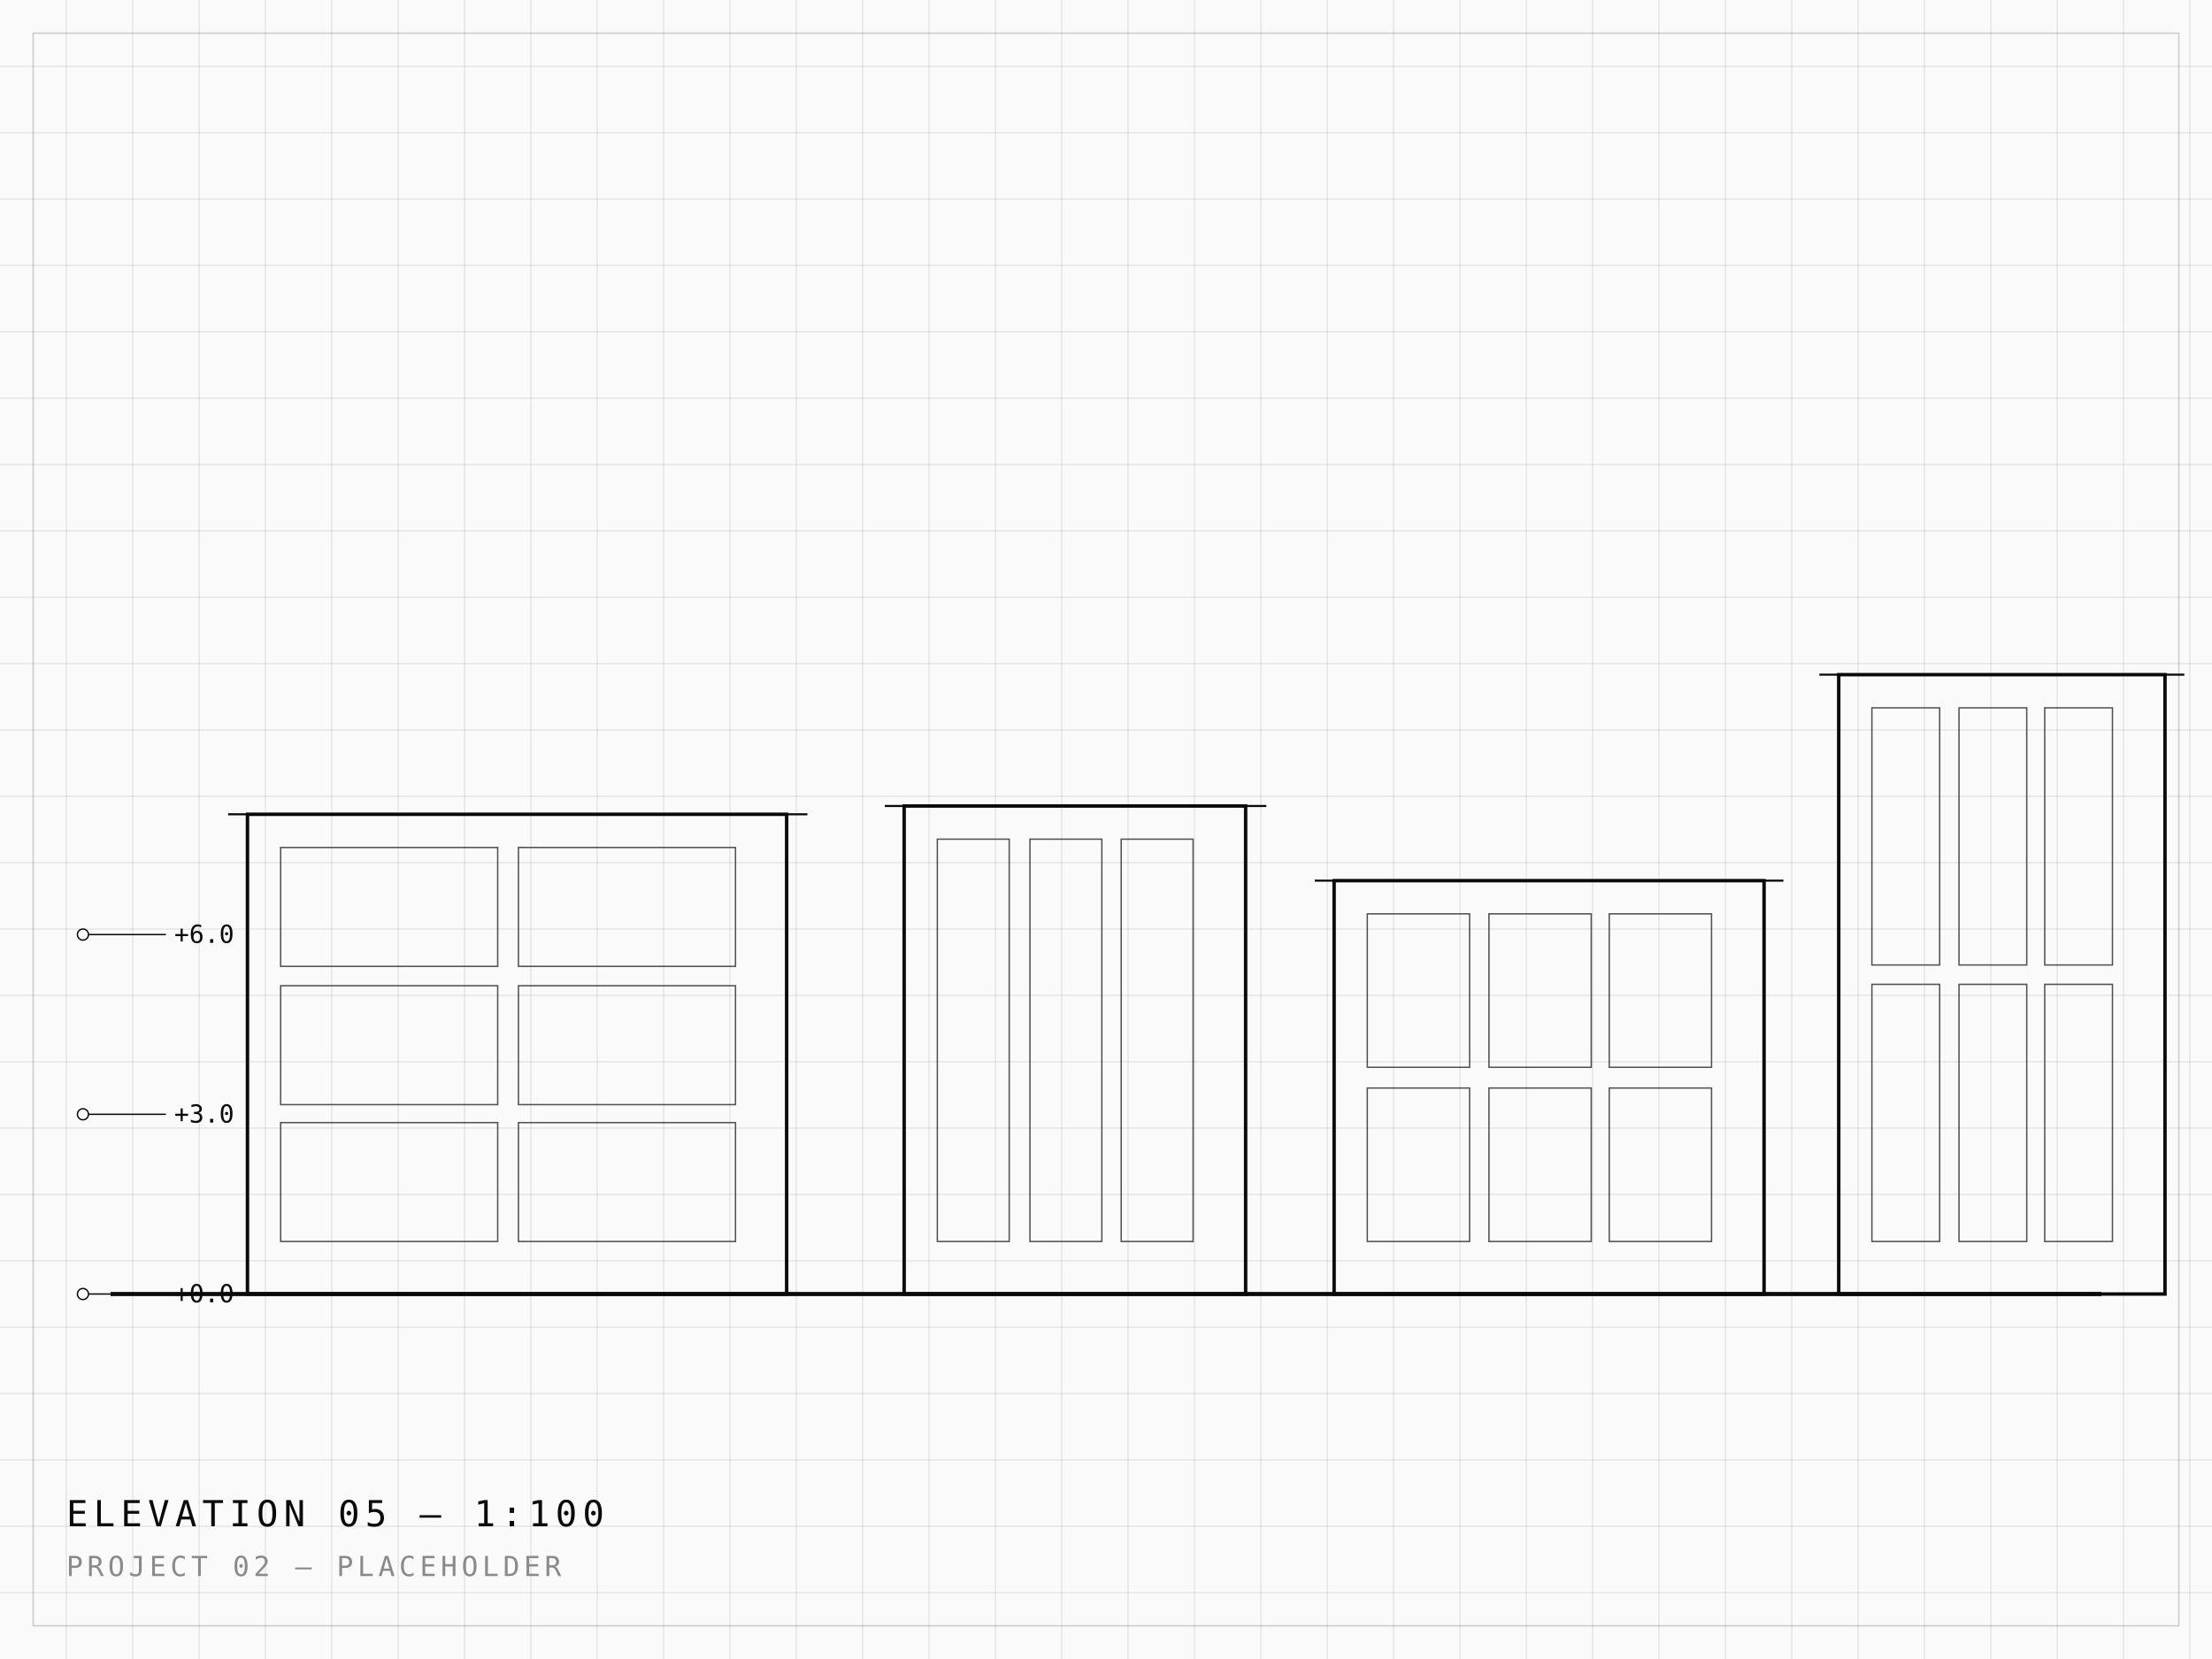
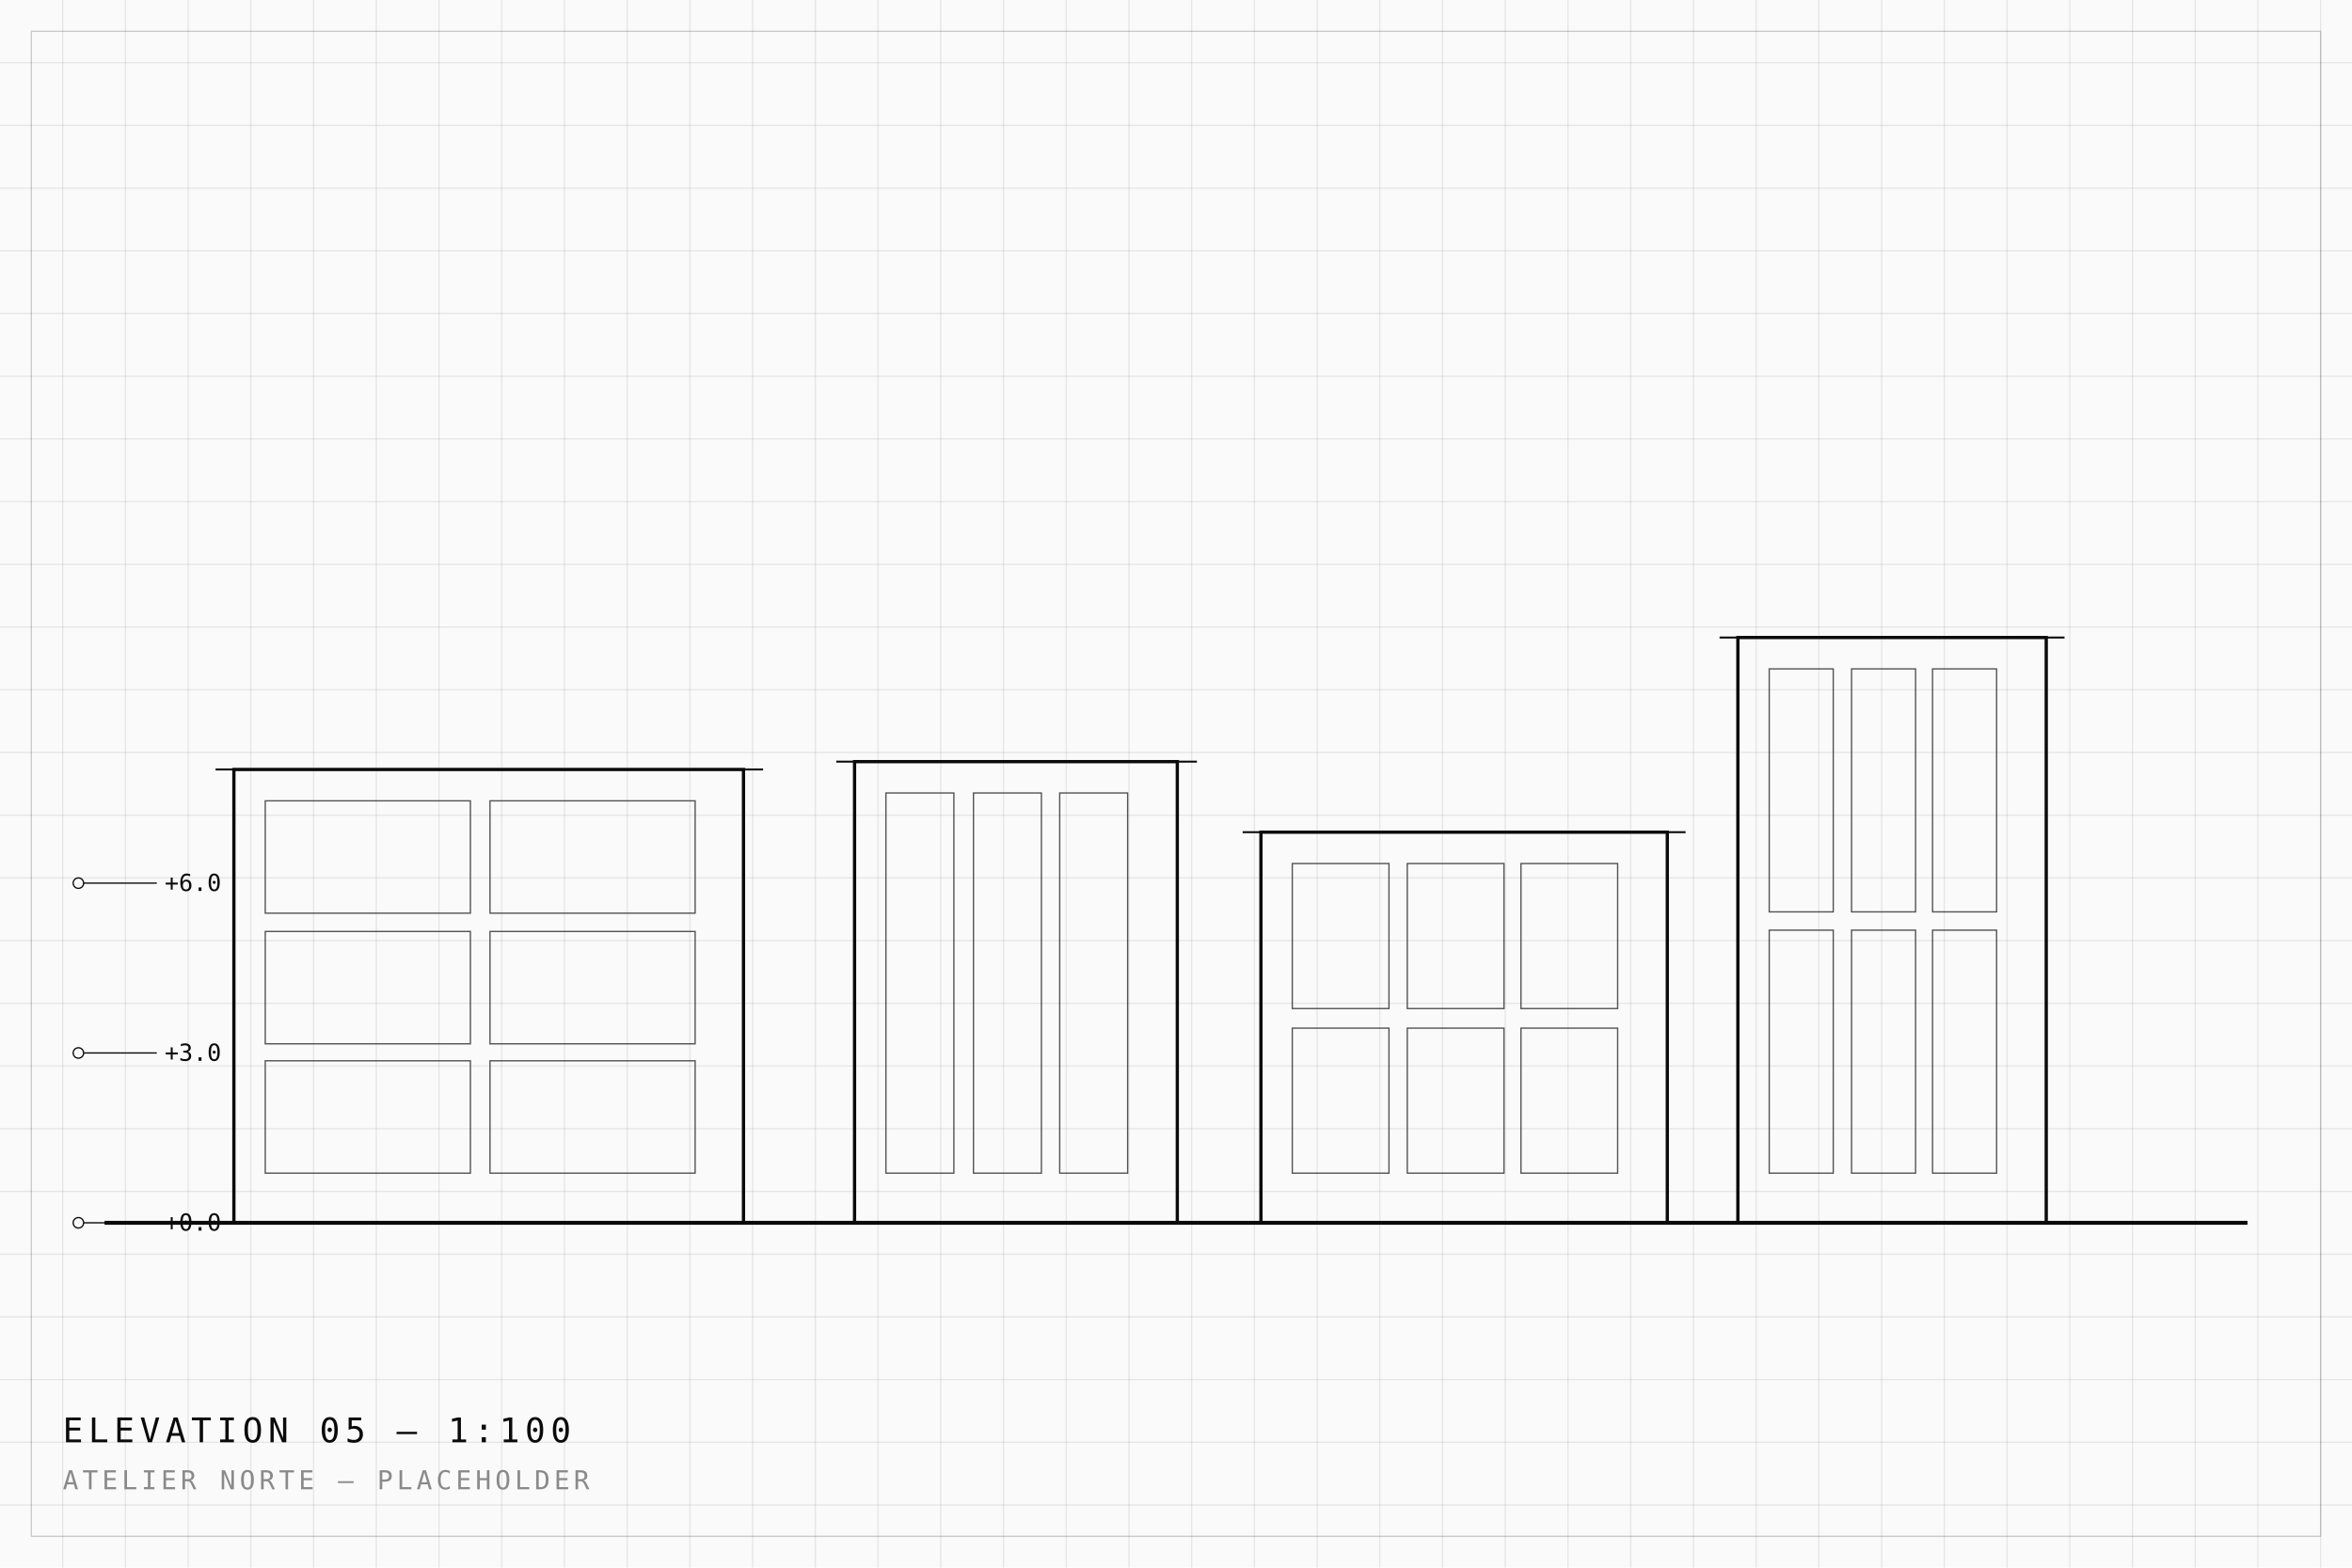
- <svg xmlns="http://www.w3.org/2000/svg" width="1600" height="1200" viewBox="0 0 1600 1200">
-   <rect width="1600" height="1200" fill="#fafafa" />
+ <svg xmlns="http://www.w3.org/2000/svg" width="1800" height="1200" viewBox="0 0 1800 1200">
+   <rect width="1800" height="1200" fill="#fafafa" />
  <g stroke="rgba(10,10,10,0.08)" stroke-width="1">
    <line x1="48" y1="0" x2="48" y2="1200" />
    <line x1="96" y1="0" x2="96" y2="1200" />
    <line x1="144" y1="0" x2="144" y2="1200" />
    <line x1="192" y1="0" x2="192" y2="1200" />
    <line x1="240" y1="0" x2="240" y2="1200" />
    <line x1="288" y1="0" x2="288" y2="1200" />
    <line x1="336" y1="0" x2="336" y2="1200" />
    <line x1="384" y1="0" x2="384" y2="1200" />
    <line x1="432" y1="0" x2="432" y2="1200" />
    <line x1="480" y1="0" x2="480" y2="1200" />
    <line x1="528" y1="0" x2="528" y2="1200" />
    <line x1="576" y1="0" x2="576" y2="1200" />
    <line x1="624" y1="0" x2="624" y2="1200" />
    <line x1="672" y1="0" x2="672" y2="1200" />
    <line x1="720" y1="0" x2="720" y2="1200" />
    <line x1="768" y1="0" x2="768" y2="1200" />
    <line x1="816" y1="0" x2="816" y2="1200" />
    <line x1="864" y1="0" x2="864" y2="1200" />
    <line x1="912" y1="0" x2="912" y2="1200" />
    <line x1="960" y1="0" x2="960" y2="1200" />
    <line x1="1008" y1="0" x2="1008" y2="1200" />
    <line x1="1056" y1="0" x2="1056" y2="1200" />
    <line x1="1104" y1="0" x2="1104" y2="1200" />
    <line x1="1152" y1="0" x2="1152" y2="1200" />
    <line x1="1200" y1="0" x2="1200" y2="1200" />
    <line x1="1248" y1="0" x2="1248" y2="1200" />
    <line x1="1296" y1="0" x2="1296" y2="1200" />
    <line x1="1344" y1="0" x2="1344" y2="1200" />
    <line x1="1392" y1="0" x2="1392" y2="1200" />
    <line x1="1440" y1="0" x2="1440" y2="1200" />
    <line x1="1488" y1="0" x2="1488" y2="1200" />
    <line x1="1536" y1="0" x2="1536" y2="1200" />
    <line x1="1584" y1="0" x2="1584" y2="1200" />
-     <line x1="0" y1="48" x2="1600" y2="48" />
-     <line x1="0" y1="96" x2="1600" y2="96" />
-     <line x1="0" y1="144" x2="1600" y2="144" />
-     <line x1="0" y1="192" x2="1600" y2="192" />
-     <line x1="0" y1="240" x2="1600" y2="240" />
-     <line x1="0" y1="288" x2="1600" y2="288" />
-     <line x1="0" y1="336" x2="1600" y2="336" />
-     <line x1="0" y1="384" x2="1600" y2="384" />
-     <line x1="0" y1="432" x2="1600" y2="432" />
-     <line x1="0" y1="480" x2="1600" y2="480" />
-     <line x1="0" y1="528" x2="1600" y2="528" />
-     <line x1="0" y1="576" x2="1600" y2="576" />
-     <line x1="0" y1="624" x2="1600" y2="624" />
-     <line x1="0" y1="672" x2="1600" y2="672" />
-     <line x1="0" y1="720" x2="1600" y2="720" />
-     <line x1="0" y1="768" x2="1600" y2="768" />
-     <line x1="0" y1="816" x2="1600" y2="816" />
-     <line x1="0" y1="864" x2="1600" y2="864" />
-     <line x1="0" y1="912" x2="1600" y2="912" />
-     <line x1="0" y1="960" x2="1600" y2="960" />
-     <line x1="0" y1="1008" x2="1600" y2="1008" />
-     <line x1="0" y1="1056" x2="1600" y2="1056" />
-     <line x1="0" y1="1104" x2="1600" y2="1104" />
-     <line x1="0" y1="1152" x2="1600" y2="1152" />
+     <line x1="1632" y1="0" x2="1632" y2="1200" />
+     <line x1="1680" y1="0" x2="1680" y2="1200" />
+     <line x1="1728" y1="0" x2="1728" y2="1200" />
+     <line x1="1776" y1="0" x2="1776" y2="1200" />
+     <line x1="0" y1="48" x2="1800" y2="48" />
+     <line x1="0" y1="96" x2="1800" y2="96" />
+     <line x1="0" y1="144" x2="1800" y2="144" />
+     <line x1="0" y1="192" x2="1800" y2="192" />
+     <line x1="0" y1="240" x2="1800" y2="240" />
+     <line x1="0" y1="288" x2="1800" y2="288" />
+     <line x1="0" y1="336" x2="1800" y2="336" />
+     <line x1="0" y1="384" x2="1800" y2="384" />
+     <line x1="0" y1="432" x2="1800" y2="432" />
+     <line x1="0" y1="480" x2="1800" y2="480" />
+     <line x1="0" y1="528" x2="1800" y2="528" />
+     <line x1="0" y1="576" x2="1800" y2="576" />
+     <line x1="0" y1="624" x2="1800" y2="624" />
+     <line x1="0" y1="672" x2="1800" y2="672" />
+     <line x1="0" y1="720" x2="1800" y2="720" />
+     <line x1="0" y1="768" x2="1800" y2="768" />
+     <line x1="0" y1="816" x2="1800" y2="816" />
+     <line x1="0" y1="864" x2="1800" y2="864" />
+     <line x1="0" y1="912" x2="1800" y2="912" />
+     <line x1="0" y1="960" x2="1800" y2="960" />
+     <line x1="0" y1="1008" x2="1800" y2="1008" />
+     <line x1="0" y1="1056" x2="1800" y2="1056" />
+     <line x1="0" y1="1104" x2="1800" y2="1104" />
+     <line x1="0" y1="1152" x2="1800" y2="1152" />
  </g>
-   <rect x="24" y="24" width="1552" height="1152" fill="none" stroke="rgba(10,10,10,0.2)" stroke-width="1" />
-   <line x1="80" y1="936" x2="1520" y2="936" stroke="#0a0a0a" stroke-width="3" />
+   <rect x="24" y="24" width="1752" height="1152" fill="none" stroke="rgba(10,10,10,0.2)" stroke-width="1" />
+   <line x1="80" y1="936" x2="1720" y2="936" stroke="#0a0a0a" stroke-width="3" />
  <rect x="179" y="589" width="390" height="347" fill="none" stroke="#0a0a0a" stroke-width="2.5" />
  <rect x="203" y="613" width="157" height="86" fill="none" stroke="#0a0a0a" stroke-width="1" opacity="0.7" />
  <rect x="203" y="713" width="157" height="86" fill="none" stroke="#0a0a0a" stroke-width="1" opacity="0.7" />
  <rect x="203" y="812" width="157" height="86" fill="none" stroke="#0a0a0a" stroke-width="1" opacity="0.7" />
  <rect x="375" y="613" width="157" height="86" fill="none" stroke="#0a0a0a" stroke-width="1" opacity="0.7" />
  <rect x="375" y="713" width="157" height="86" fill="none" stroke="#0a0a0a" stroke-width="1" opacity="0.7" />
  <rect x="375" y="812" width="157" height="86" fill="none" stroke="#0a0a0a" stroke-width="1" opacity="0.7" />
  <line x1="165" y1="589" x2="584" y2="589" stroke="#0a0a0a" stroke-width="1.5" />
  <rect x="654" y="583" width="247" height="353" fill="none" stroke="#0a0a0a" stroke-width="2.5" />
  <rect x="678" y="607" width="52" height="291" fill="none" stroke="#0a0a0a" stroke-width="1" opacity="0.7" />
  <rect x="745" y="607" width="52" height="291" fill="none" stroke="#0a0a0a" stroke-width="1" opacity="0.7" />
  <rect x="811" y="607" width="52" height="291" fill="none" stroke="#0a0a0a" stroke-width="1" opacity="0.7" />
  <line x1="640" y1="583" x2="916" y2="583" stroke="#0a0a0a" stroke-width="1.5" />
  <rect x="965" y="637" width="311" height="299" fill="none" stroke="#0a0a0a" stroke-width="2.5" />
  <rect x="989" y="661" width="74" height="111" fill="none" stroke="#0a0a0a" stroke-width="1" opacity="0.7" />
  <rect x="989" y="787" width="74" height="111" fill="none" stroke="#0a0a0a" stroke-width="1" opacity="0.7" />
  <rect x="1077" y="661" width="74" height="111" fill="none" stroke="#0a0a0a" stroke-width="1" opacity="0.7" />
  <rect x="1077" y="787" width="74" height="111" fill="none" stroke="#0a0a0a" stroke-width="1" opacity="0.7" />
  <rect x="1164" y="661" width="74" height="111" fill="none" stroke="#0a0a0a" stroke-width="1" opacity="0.7" />
  <rect x="1164" y="787" width="74" height="111" fill="none" stroke="#0a0a0a" stroke-width="1" opacity="0.7" />
  <line x1="951" y1="637" x2="1290" y2="637" stroke="#0a0a0a" stroke-width="1.5" />
  <rect x="1330" y="488" width="236" height="448" fill="none" stroke="#0a0a0a" stroke-width="2.5" />
  <rect x="1354" y="512" width="49" height="186" fill="none" stroke="#0a0a0a" stroke-width="1" opacity="0.7" />
  <rect x="1354" y="712" width="49" height="186" fill="none" stroke="#0a0a0a" stroke-width="1" opacity="0.7" />
  <rect x="1417" y="512" width="49" height="186" fill="none" stroke="#0a0a0a" stroke-width="1" opacity="0.7" />
  <rect x="1417" y="712" width="49" height="186" fill="none" stroke="#0a0a0a" stroke-width="1" opacity="0.7" />
  <rect x="1479" y="512" width="49" height="186" fill="none" stroke="#0a0a0a" stroke-width="1" opacity="0.7" />
  <rect x="1479" y="712" width="49" height="186" fill="none" stroke="#0a0a0a" stroke-width="1" opacity="0.7" />
  <line x1="1316" y1="488" x2="1580" y2="488" stroke="#0a0a0a" stroke-width="1.5" />
  <g transform="translate(60,936)" stroke="#0a0a0a" stroke-width="1">
    <circle r="4" fill="none" />
    <line x1="4" y1="0" x2="60" y2="0" />
    <text x="66" y="6" font-size="18" font-family="monospace" fill="#0a0a0a" stroke="none">+0.0</text>
  </g>
  <g transform="translate(60,806)" stroke="#0a0a0a" stroke-width="1">
    <circle r="4" fill="none" />
    <line x1="4" y1="0" x2="60" y2="0" />
    <text x="66" y="6" font-size="18" font-family="monospace" fill="#0a0a0a" stroke="none">+3.0</text>
  </g>
  <g transform="translate(60,676)" stroke="#0a0a0a" stroke-width="1">
    <circle r="4" fill="none" />
    <line x1="4" y1="0" x2="60" y2="0" />
    <text x="66" y="6" font-size="18" font-family="monospace" fill="#0a0a0a" stroke="none">+6.0</text>
  </g>
  <text x="48" y="1104" font-family="monospace" font-size="26" letter-spacing="4" fill="#0a0a0a">ELEVATION 05 — 1:100</text>
-   <text x="48" y="1140" font-family="monospace" font-size="20" letter-spacing="3" fill="#8a8a8a">PROJECT 02 — PLACEHOLDER</text>
+   <text x="48" y="1140" font-family="monospace" font-size="20" letter-spacing="3" fill="#8a8a8a">ATELIER NORTE — PLACEHOLDER</text>
</svg>
